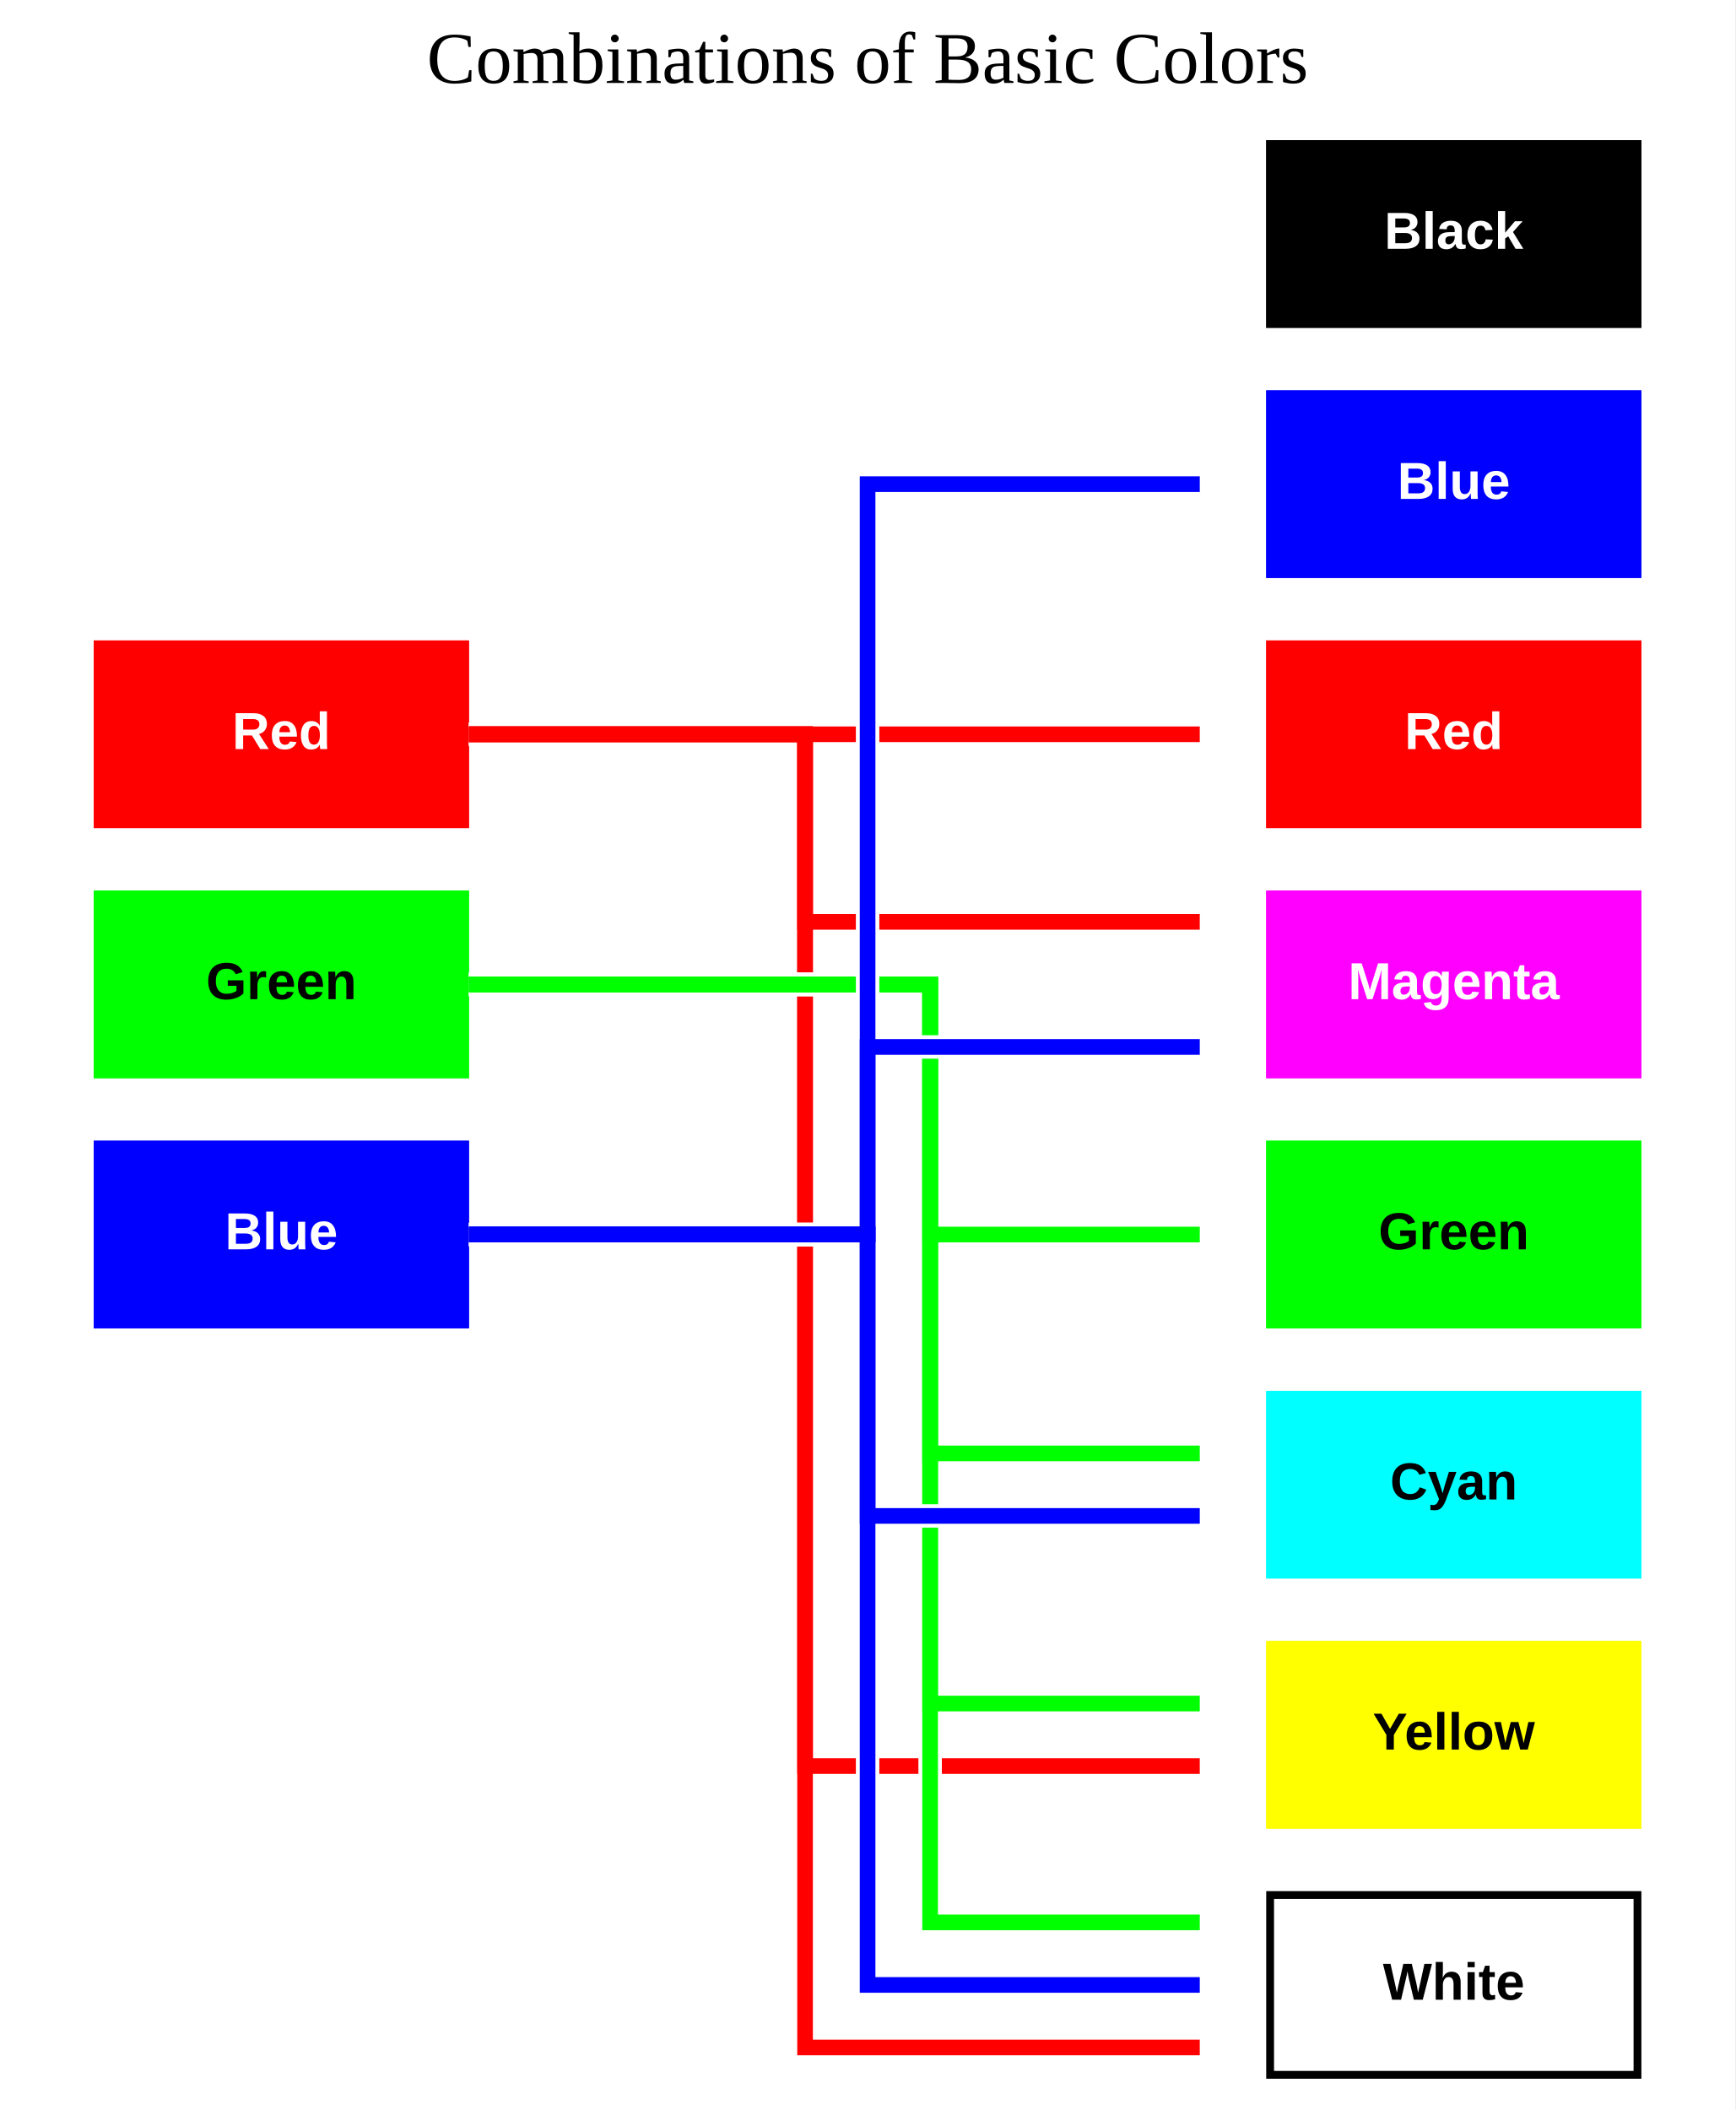
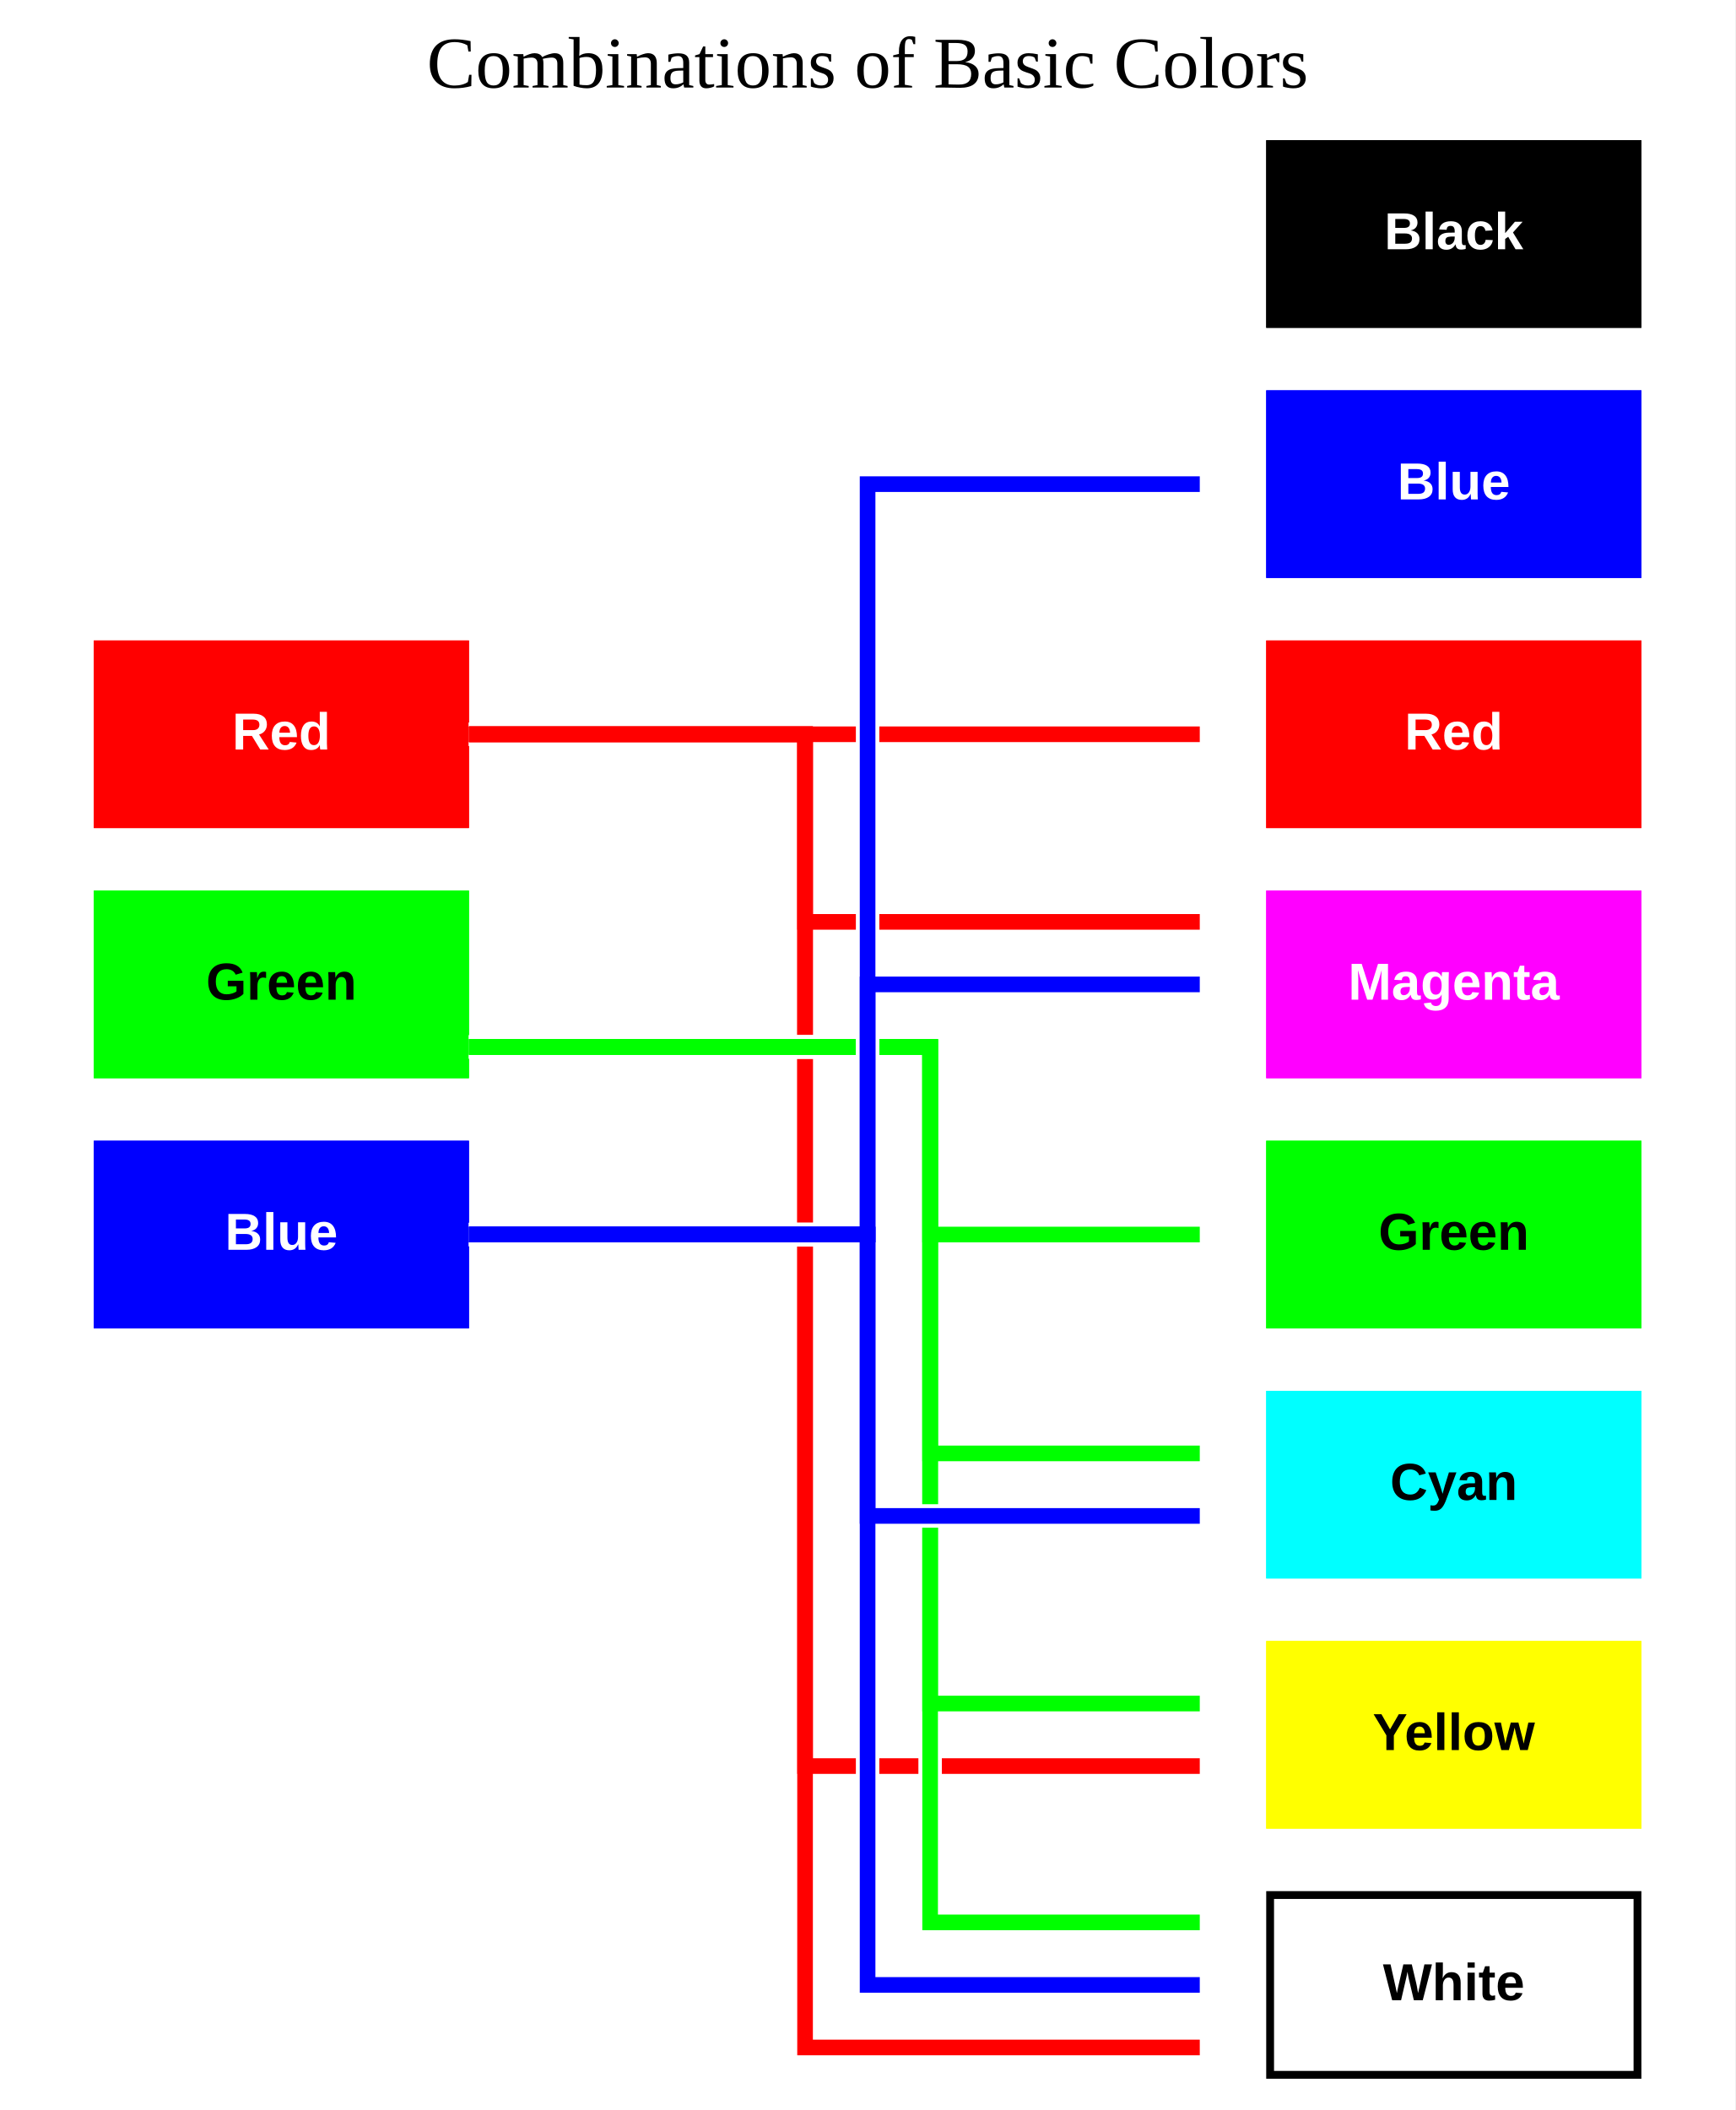
<svg xmlns="http://www.w3.org/2000/svg" baseProfile="full" height="100%" version="1.1" viewBox="0 0 444.0 539.875" width="100%">
  <defs>
    <marker id="id1" markerHeight="12" markerUnits="userSpaceOnUse" markerWidth="18" orient="auto" refX="9.0" refY="6.0">
      <polyline fill="#F00" points="0,0 18,6.0 0,12" stroke-width="0" />
    </marker>
    <marker id="id2" markerHeight="12" markerUnits="userSpaceOnUse" markerWidth="18" orient="auto" refX="9.0" refY="6.0">
      <polyline fill="#0F0" points="0,0 18,6.0 0,12" stroke-width="0" />
    </marker>
    <marker id="id3" markerHeight="12" markerUnits="userSpaceOnUse" markerWidth="18" orient="auto" refX="9.0" refY="6.0">
      <polyline fill="#00F" points="0,0 18,6.0 0,12" stroke-width="0" />
    </marker>
  </defs>
  <rect fill="white" height="539.875" width="444.0" x="0.0" y="0.0" />
  <rect fill="none" height="539.875" stroke="black" stroke-width="0.0" width="444.0" x="0.0" y="0.0" />
  <rect fill="#F00" height="48.0" width="96.0" x="24.0" y="163.875" />
  <rect fill="none" height="46.0" stroke="#F00" stroke-width="2.0" width="94.0" x="25.0" y="164.875" />
  <rect fill="#0F0" height="48.0" width="96.0" x="24.0" y="227.875" />
  <rect fill="none" height="46.0" stroke="#0F0" stroke-width="2.0" width="94.0" x="25.0" y="228.875" />
  <rect fill="#00F" height="48.0" width="96.0" x="24.0" y="291.875" />
  <rect fill="none" height="46.0" stroke="#00F" stroke-width="2.0" width="94.0" x="25.0" y="292.875" />
  <rect fill="#000" height="48.0" width="96.0" x="324.0" y="35.875" />
  <rect fill="none" height="46.0" stroke="#000" stroke-width="2.0" width="94.0" x="325.0" y="36.875" />
  <rect fill="#00F" height="48.0" width="96.0" x="324.0" y="99.875" />
  <rect fill="none" height="46.0" stroke="#00F" stroke-width="2.0" width="94.0" x="325.0" y="100.875" />
  <rect fill="#F00" height="48.0" width="96.0" x="324.0" y="163.875" />
  <rect fill="none" height="46.0" stroke="#F00" stroke-width="2.0" width="94.0" x="325.0" y="164.875" />
  <rect fill="#F0F" height="48.0" width="96.0" x="324.0" y="227.875" />
  <rect fill="none" height="46.0" stroke="#F0F" stroke-width="2.0" width="94.0" x="325.0" y="228.875" />
  <rect fill="#0F0" height="48.0" width="96.0" x="324.0" y="291.875" />
  <rect fill="none" height="46.0" stroke="#0F0" stroke-width="2.0" width="94.0" x="325.0" y="292.875" />
  <rect fill="#0FF" height="48.0" width="96.0" x="324.0" y="355.875" />
  <rect fill="none" height="46.0" stroke="#0FF" stroke-width="2.0" width="94.0" x="325.0" y="356.875" />
  <rect fill="#FF0" height="48.0" width="96.0" x="324.0" y="419.875" />
  <rect fill="none" height="46.0" stroke="#FF0" stroke-width="2.0" width="94.0" x="325.0" y="420.875" />
  <rect fill="#FFF" height="48.0" width="96.0" x="324.0" y="483.875" />
  <rect fill="none" height="46.0" stroke="#000" stroke-width="2.0" width="94.0" x="325.0" y="484.875" />
  <polyline fill="none" points="120.0,187.875 307.0,187.875" stroke="white" stroke-width="6.0" />
  <polyline fill="none" points="120.0,187.875 206.0,187.875 206.0,235.875 307.0,235.875" stroke="white" stroke-width="6.0" />
  <polyline fill="none" points="120.0,187.875 206.0,187.875 206.0,451.875 307.0,451.875" stroke="white" stroke-width="6.0" />
  <polyline fill="none" points="120.0,187.875 206.0,187.875 206.0,523.875 307.0,523.875" stroke="white" stroke-width="6.0" />
  <polyline fill="none" points="120.0,187.875 307.0,187.875" stroke="#F00" stroke-width="4.0" />
  <polyline marker-end="url(#id1)" points="306.0,187.875 315.0,187.875" stroke="#F00" stroke-width="0" />
  <polyline fill="none" points="120.0,187.875 206.0,187.875 206.0,235.875 307.0,235.875" stroke="#F00" stroke-width="4.0" />
  <polyline marker-end="url(#id1)" points="306.0,235.875 315.0,235.875" stroke="#F00" stroke-width="0" />
  <polyline fill="none" points="120.0,187.875 206.0,187.875 206.0,451.875 307.0,451.875" stroke="#F00" stroke-width="4.0" />
  <polyline marker-end="url(#id1)" points="306.0,451.875 315.0,451.875" stroke="#F00" stroke-width="0" />
  <polyline fill="none" points="120.0,187.875 206.0,187.875 206.0,523.875 307.0,523.875" stroke="#F00" stroke-width="4.0" />
  <polyline marker-end="url(#id1)" points="306.0,523.875 315.0,523.875" stroke="#F00" stroke-width="0" />
-   <polyline fill="none" points="120.0,251.875 238.0,251.875 238.0,315.875 307.0,315.875" stroke="white" stroke-width="6.0" />
-   <polyline fill="none" points="120.0,251.875 238.0,251.875 238.0,371.875 307.0,371.875" stroke="white" stroke-width="6.0" />
-   <polyline fill="none" points="120.0,251.875 238.0,251.875 238.0,435.875 307.0,435.875" stroke="white" stroke-width="6.0" />
-   <polyline fill="none" points="120.0,251.875 238.0,251.875 238.0,491.875 307.0,491.875" stroke="white" stroke-width="6.0" />
-   <polyline fill="none" points="120.0,251.875 238.0,251.875 238.0,315.875 307.0,315.875" stroke="#0F0" stroke-width="4.0" />
+   <polyline fill="none" points="120.0,267.875 238.0,267.875 238.0,315.875 307.0,315.875" stroke="white" stroke-width="6.0" />
+   <polyline fill="none" points="120.0,267.875 238.0,267.875 238.0,371.875 307.0,371.875" stroke="white" stroke-width="6.0" />
+   <polyline fill="none" points="120.0,267.875 238.0,267.875 238.0,435.875 307.0,435.875" stroke="white" stroke-width="6.0" />
+   <polyline fill="none" points="120.0,267.875 238.0,267.875 238.0,491.875 307.0,491.875" stroke="white" stroke-width="6.0" />
+   <polyline fill="none" points="120.0,267.875 238.0,267.875 238.0,315.875 307.0,315.875" stroke="#0F0" stroke-width="4.0" />
  <polyline marker-end="url(#id2)" points="306.0,315.875 315.0,315.875" stroke="#0F0" stroke-width="0" />
-   <polyline fill="none" points="120.0,251.875 238.0,251.875 238.0,371.875 307.0,371.875" stroke="#0F0" stroke-width="4.0" />
+   <polyline fill="none" points="120.0,267.875 238.0,267.875 238.0,371.875 307.0,371.875" stroke="#0F0" stroke-width="4.0" />
  <polyline marker-end="url(#id2)" points="306.0,371.875 315.0,371.875" stroke="#0F0" stroke-width="0" />
-   <polyline fill="none" points="120.0,251.875 238.0,251.875 238.0,435.875 307.0,435.875" stroke="#0F0" stroke-width="4.0" />
+   <polyline fill="none" points="120.0,267.875 238.0,267.875 238.0,435.875 307.0,435.875" stroke="#0F0" stroke-width="4.0" />
  <polyline marker-end="url(#id2)" points="306.0,435.875 315.0,435.875" stroke="#0F0" stroke-width="0" />
-   <polyline fill="none" points="120.0,251.875 238.0,251.875 238.0,491.875 307.0,491.875" stroke="#0F0" stroke-width="4.0" />
+   <polyline fill="none" points="120.0,267.875 238.0,267.875 238.0,491.875 307.0,491.875" stroke="#0F0" stroke-width="4.0" />
  <polyline marker-end="url(#id2)" points="306.0,491.875 315.0,491.875" stroke="#0F0" stroke-width="0" />
  <polyline fill="none" points="120.0,315.875 222.0,315.875 222.0,123.875 307.0,123.875" stroke="white" stroke-width="6.0" />
-   <polyline fill="none" points="120.0,315.875 222.0,315.875 222.0,267.875 307.0,267.875" stroke="white" stroke-width="6.0" />
+   <polyline fill="none" points="120.0,315.875 222.0,315.875 222.0,251.875 307.0,251.875" stroke="white" stroke-width="6.0" />
  <polyline fill="none" points="120.0,315.875 222.0,315.875 222.0,387.875 307.0,387.875" stroke="white" stroke-width="6.0" />
  <polyline fill="none" points="120.0,315.875 222.0,315.875 222.0,507.875 307.0,507.875" stroke="white" stroke-width="6.0" />
  <polyline fill="none" points="120.0,315.875 222.0,315.875 222.0,123.875 307.0,123.875" stroke="#00F" stroke-width="4.0" />
  <polyline marker-end="url(#id3)" points="306.0,123.875 315.0,123.875" stroke="#00F" stroke-width="0" />
-   <polyline fill="none" points="120.0,315.875 222.0,315.875 222.0,267.875 307.0,267.875" stroke="#00F" stroke-width="4.0" />
-   <polyline marker-end="url(#id3)" points="306.0,267.875 315.0,267.875" stroke="#00F" stroke-width="0" />
+   <polyline fill="none" points="120.0,315.875 222.0,315.875 222.0,251.875 307.0,251.875" stroke="#00F" stroke-width="4.0" />
+   <polyline marker-end="url(#id3)" points="306.0,251.875 315.0,251.875" stroke="#00F" stroke-width="0" />
  <polyline fill="none" points="120.0,315.875 222.0,315.875 222.0,387.875 307.0,387.875" stroke="#00F" stroke-width="4.0" />
  <polyline marker-end="url(#id3)" points="306.0,387.875 315.0,387.875" stroke="#00F" stroke-width="0" />
  <polyline fill="none" points="120.0,315.875 222.0,315.875 222.0,507.875 307.0,507.875" stroke="#00F" stroke-width="4.0" />
  <polyline marker-end="url(#id3)" points="306.0,507.875 315.0,507.875" stroke="#00F" stroke-width="0" />
-   <text transform="translate(72.0,187.875) translate(0,-0.0)">
-     <tspan dominant-baseline="middle" dx="0" fill="white" font-family="Arial" font-size="10.0pt" font-weight="bold" text-anchor="middle" x="0">Red</tspan>
+   <text transform="translate(72.0,187.875) translate(0,3.90625)">
+     <tspan dx="0" fill="white" font-family="Arial" font-size="10.0pt" font-weight="bold" text-anchor="middle" x="0">Red</tspan>
  </text>
-   <text transform="translate(72.0,251.875) translate(0,-0.0)">
-     <tspan dominant-baseline="middle" dx="0" fill="black" font-family="Arial" font-size="10.0pt" font-weight="bold" text-anchor="middle" x="0">Green</tspan>
+   <text transform="translate(72.0,251.875) translate(0,3.90625)">
+     <tspan dx="0" fill="black" font-family="Arial" font-size="10.0pt" font-weight="bold" text-anchor="middle" x="0">Green</tspan>
  </text>
-   <text transform="translate(72.0,315.875) translate(0,-0.0)">
-     <tspan dominant-baseline="middle" dx="0" fill="white" font-family="Arial" font-size="10.0pt" font-weight="bold" text-anchor="middle" x="0">Blue</tspan>
+   <text transform="translate(72.0,315.875) translate(0,3.90625)">
+     <tspan dx="0" fill="white" font-family="Arial" font-size="10.0pt" font-weight="bold" text-anchor="middle" x="0">Blue</tspan>
  </text>
-   <text transform="translate(372.0,59.875) translate(0,-0.0)">
-     <tspan dominant-baseline="middle" dx="0" fill="white" font-family="Arial" font-size="10.0pt" font-weight="bold" text-anchor="middle" x="0">Black</tspan>
+   <text transform="translate(372.0,59.875) translate(0,3.90625)">
+     <tspan dx="0" fill="white" font-family="Arial" font-size="10.0pt" font-weight="bold" text-anchor="middle" x="0">Black</tspan>
  </text>
-   <text transform="translate(372.0,123.875) translate(0,-0.0)">
-     <tspan dominant-baseline="middle" dx="0" fill="white" font-family="Arial" font-size="10.0pt" font-weight="bold" text-anchor="middle" x="0">Blue</tspan>
+   <text transform="translate(372.0,123.875) translate(0,3.90625)">
+     <tspan dx="0" fill="white" font-family="Arial" font-size="10.0pt" font-weight="bold" text-anchor="middle" x="0">Blue</tspan>
  </text>
-   <text transform="translate(372.0,187.875) translate(0,-0.0)">
-     <tspan dominant-baseline="middle" dx="0" fill="white" font-family="Arial" font-size="10.0pt" font-weight="bold" text-anchor="middle" x="0">Red</tspan>
+   <text transform="translate(372.0,187.875) translate(0,3.90625)">
+     <tspan dx="0" fill="white" font-family="Arial" font-size="10.0pt" font-weight="bold" text-anchor="middle" x="0">Red</tspan>
  </text>
-   <text transform="translate(372.0,251.875) translate(0,-0.0)">
-     <tspan dominant-baseline="middle" dx="0" fill="white" font-family="Arial" font-size="10.0pt" font-weight="bold" text-anchor="middle" x="0">Magenta</tspan>
+   <text transform="translate(372.0,251.875) translate(0,3.90625)">
+     <tspan dx="0" fill="white" font-family="Arial" font-size="10.0pt" font-weight="bold" text-anchor="middle" x="0">Magenta</tspan>
  </text>
-   <text transform="translate(372.0,315.875) translate(0,-0.0)">
-     <tspan dominant-baseline="middle" dx="0" fill="black" font-family="Arial" font-size="10.0pt" font-weight="bold" text-anchor="middle" x="0">Green</tspan>
+   <text transform="translate(372.0,315.875) translate(0,3.90625)">
+     <tspan dx="0" fill="black" font-family="Arial" font-size="10.0pt" font-weight="bold" text-anchor="middle" x="0">Green</tspan>
  </text>
-   <text transform="translate(372.0,379.875) translate(0,-0.0)">
-     <tspan dominant-baseline="middle" dx="0" fill="black" font-family="Arial" font-size="10.0pt" font-weight="bold" text-anchor="middle" x="0">Cyan</tspan>
+   <text transform="translate(372.0,379.875) translate(0,3.90625)">
+     <tspan dx="0" fill="black" font-family="Arial" font-size="10.0pt" font-weight="bold" text-anchor="middle" x="0">Cyan</tspan>
  </text>
-   <text transform="translate(372.0,443.875) translate(0,-0.0)">
-     <tspan dominant-baseline="middle" dx="0" fill="black" font-family="Arial" font-size="10.0pt" font-weight="bold" text-anchor="middle" x="0">Yellow</tspan>
+   <text transform="translate(372.0,443.875) translate(0,3.90625)">
+     <tspan dx="0" fill="black" font-family="Arial" font-size="10.0pt" font-weight="bold" text-anchor="middle" x="0">Yellow</tspan>
  </text>
-   <text transform="translate(372.0,507.875) translate(0,-0.0)">
-     <tspan dominant-baseline="middle" dx="0" fill="black" font-family="Arial" font-size="10.0pt" font-weight="bold" text-anchor="middle" x="0">White</tspan>
+   <text transform="translate(372.0,507.875) translate(0,3.90625)">
+     <tspan dx="0" fill="black" font-family="Arial" font-size="10.0pt" font-weight="bold" text-anchor="middle" x="0">White</tspan>
  </text>
-   <text transform="translate(222.0,16.9375) translate(0,-0.0)">
-     <tspan dominant-baseline="middle" dx="0" fill="black" font-size="14.0pt" text-anchor="middle" x="0">Combinations of Basic Colors</tspan>
+   <text transform="translate(222.0,16.9375) translate(0,5.46875)">
+     <tspan dx="0" fill="black" font-size="14.0pt" text-anchor="middle" x="0">Combinations of Basic Colors</tspan>
  </text>
</svg>
